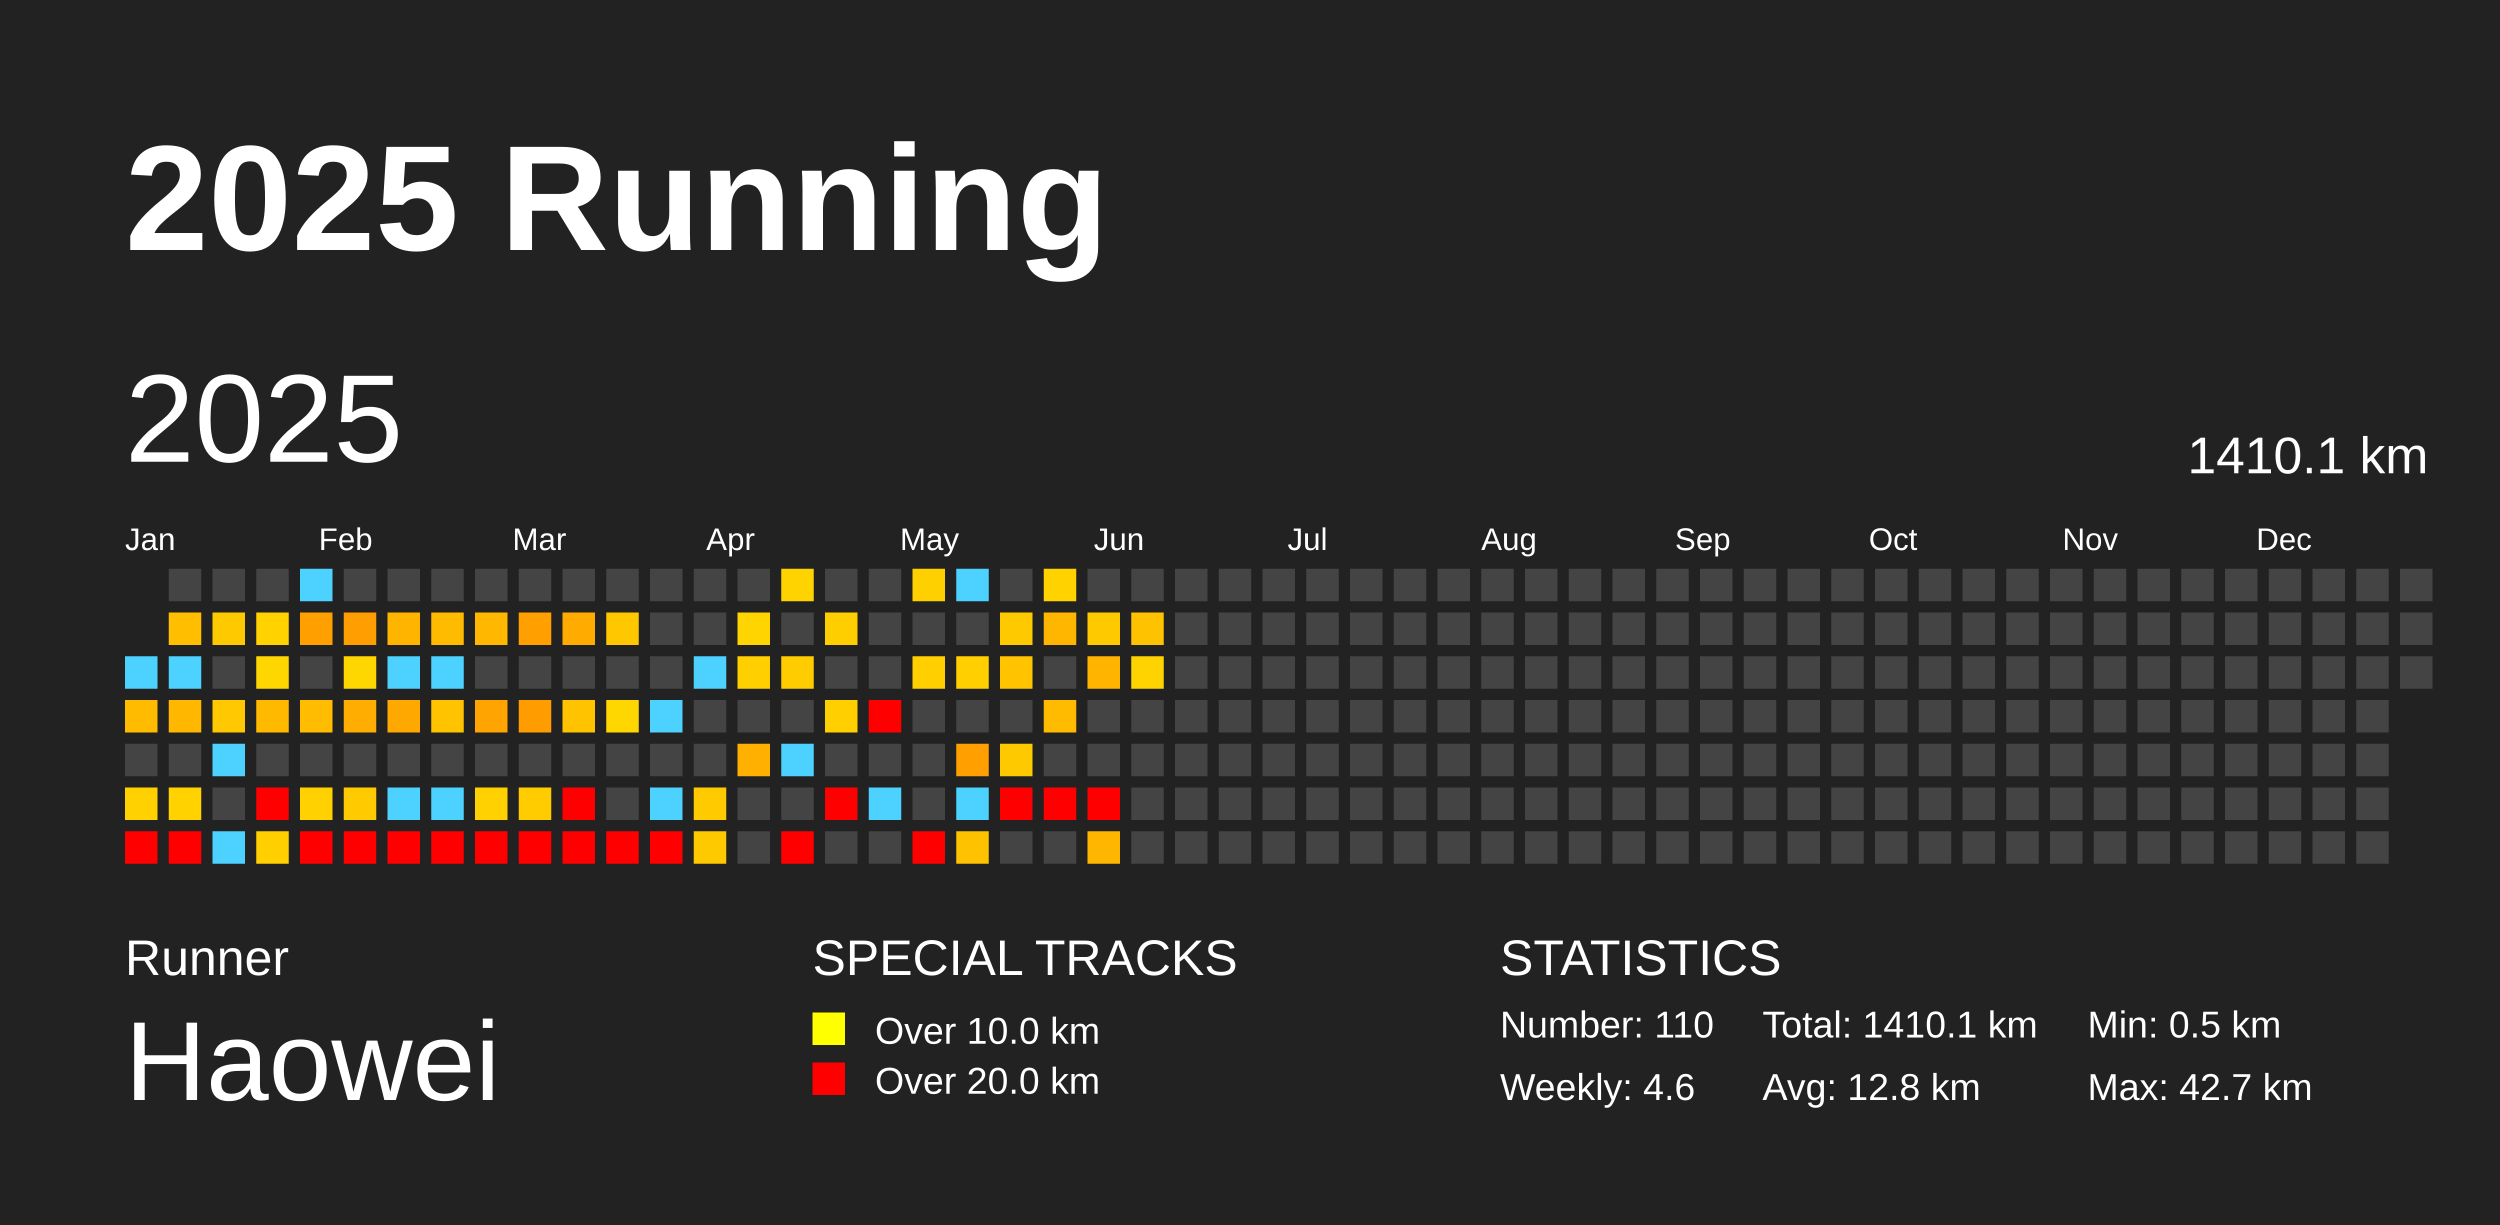
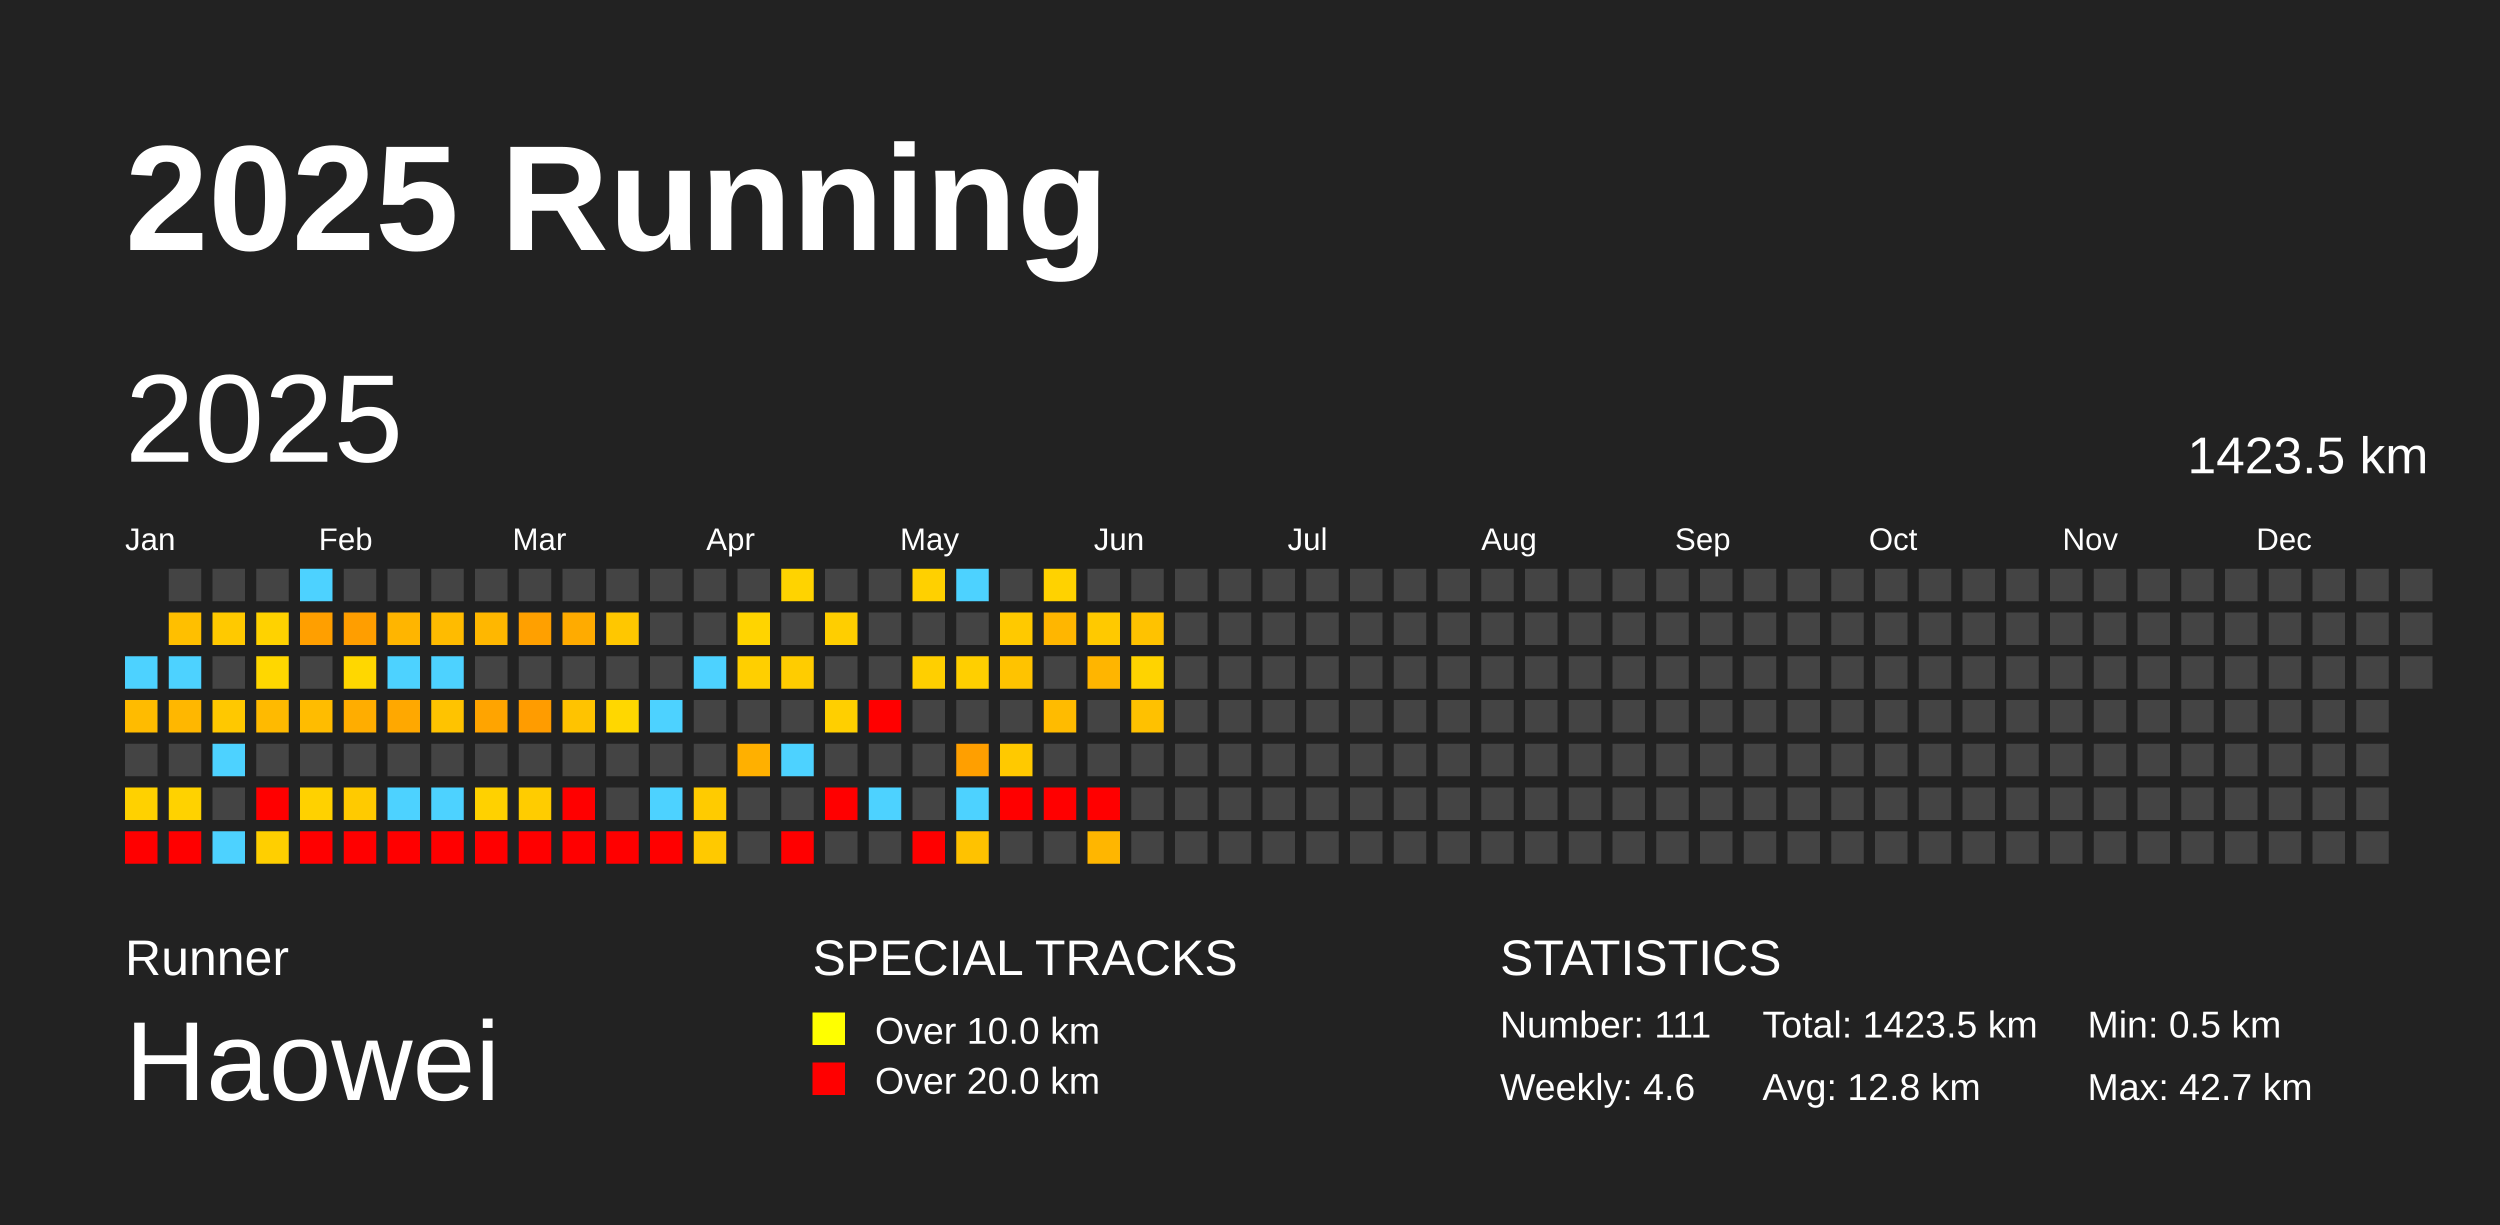
<svg xmlns="http://www.w3.org/2000/svg" baseProfile="full" height="98mm" version="1.1" viewBox="0,0,200,98" width="200mm">
  <defs />
  <rect fill="#222222" height="98" width="200" x="0" y="0" />
  <text fill="#FFFFFF" style="font-size:12px; font-family:Arial; font-weight:bold;" x="10" y="20">2025 Running</text>
  <text fill="#FFFFFF" style="font-size:4px; font-family:Arial" x="10" y="78">Runner</text>
  <text fill="#FFFFFF" style="font-size:9px; font-family:Arial" x="10" y="88">Haowei</text>
  <text fill="#FFFFFF" style="font-size:4px; font-family:Arial" x="65" y="78">SPECIAL TRACKS</text>
  <rect fill="yellow" height="2.6" width="2.6" x="65" y="81" />
  <text fill="#FFFFFF" style="font-size:3px; font-family:Arial" x="70" y="83.5">Over 10.0 km</text>
  <rect fill="red" height="2.6" width="2.6" x="65" y="85" />
  <text fill="#FFFFFF" style="font-size:3px; font-family:Arial" x="70" y="87.5">Over 20.0 km</text>
  <text fill="#FFFFFF" style="font-size:4px; font-family:Arial" x="120" y="78">STATISTICS</text>
-   <text fill="#FFFFFF" style="font-size:3px; font-family:Arial" x="120" y="83">Number: 110</text>
+   <text fill="#FFFFFF" style="font-size:3px; font-family:Arial" x="120" y="83">Number: 111</text>
  <text fill="#FFFFFF" style="font-size:3px; font-family:Arial" x="120" y="88">Weekly: 4.6</text>
-   <text fill="#FFFFFF" style="font-size:3px; font-family:Arial" x="141" y="83">Total: 1410.1 km</text>
+   <text fill="#FFFFFF" style="font-size:3px; font-family:Arial" x="141" y="83">Total: 1423.5 km</text>
  <text fill="#FFFFFF" style="font-size:3px; font-family:Arial" x="141" y="88">Avg: 12.8 km</text>
  <text fill="#FFFFFF" style="font-size:3px; font-family:Arial" x="167" y="83">Min: 0.5 km</text>
  <text fill="#FFFFFF" style="font-size:3px; font-family:Arial" x="167" y="88">Max: 42.7 km</text>
  <text dominant-baseline="hanging" fill="#FFFFFF" style="font-size:10.0px; font-family:Arial;" x="10" y="30">2025</text>
-   <text dominant-baseline="hanging" fill="#FFFFFF" style="font-size:4.125px; font-family:Arial;" x="175" y="35">1410.1 km</text>
+   <text dominant-baseline="hanging" fill="#FFFFFF" style="font-size:4.125px; font-family:Arial;" x="175" y="35">1423.5 km</text>
  <text fill="#FFFFFF" style="font-size:2.5px; font-family:Arial" x="10.0" y="44">Jan</text>
  <text fill="#FFFFFF" style="font-size:2.5px; font-family:Arial" x="25.5" y="44">Feb</text>
  <text fill="#FFFFFF" style="font-size:2.5px; font-family:Arial" x="41.0" y="44">Mar</text>
  <text fill="#FFFFFF" style="font-size:2.5px; font-family:Arial" x="56.5" y="44">Apr</text>
  <text fill="#FFFFFF" style="font-size:2.5px; font-family:Arial" x="72.0" y="44">May</text>
  <text fill="#FFFFFF" style="font-size:2.5px; font-family:Arial" x="87.5" y="44">Jun</text>
  <text fill="#FFFFFF" style="font-size:2.5px; font-family:Arial" x="103.0" y="44">Jul</text>
  <text fill="#FFFFFF" style="font-size:2.5px; font-family:Arial" x="118.5" y="44">Aug</text>
  <text fill="#FFFFFF" style="font-size:2.5px; font-family:Arial" x="134.0" y="44">Sep</text>
  <text fill="#FFFFFF" style="font-size:2.5px; font-family:Arial" x="149.5" y="44">Oct</text>
  <text fill="#FFFFFF" style="font-size:2.5px; font-family:Arial" x="165.0" y="44">Nov</text>
  <text fill="#FFFFFF" style="font-size:2.5px; font-family:Arial" x="180.5" y="44">Dec</text>
  <rect fill="#4dd2ff" height="2.6" width="2.6" x="10.0" y="52.5" />
  <rect fill="#ffbb00" height="2.6" width="2.6" x="10.0" y="56.0" />
  <rect fill="#444444" height="2.6" width="2.6" x="10.0" y="59.5" />
  <rect fill="#ffd100" height="2.6" width="2.6" x="10.0" y="63.0" />
  <rect fill="red" height="2.6" width="2.6" x="10.0" y="66.5" />
  <rect fill="#444444" height="2.6" width="2.6" x="13.5" y="45.5" />
  <rect fill="#ffbf00" height="2.6" width="2.6" x="13.5" y="49.0" />
  <rect fill="#4dd2ff" height="2.6" width="2.6" x="13.5" y="52.5" />
  <rect fill="#ffb700" height="2.6" width="2.6" x="13.5" y="56.0" />
  <rect fill="#444444" height="2.6" width="2.6" x="13.5" y="59.5" />
  <rect fill="#ffd200" height="2.6" width="2.6" x="13.5" y="63.0" />
  <rect fill="red" height="2.6" width="2.6" x="13.5" y="66.5" />
  <rect fill="#444444" height="2.6" width="2.6" x="17.0" y="45.5" />
  <rect fill="#ffc900" height="2.6" width="2.6" x="17.0" y="49.0" />
  <rect fill="#444444" height="2.6" width="2.6" x="17.0" y="52.5" />
  <rect fill="#ffc800" height="2.6" width="2.6" x="17.0" y="56.0" />
  <rect fill="#4dd2ff" height="2.6" width="2.6" x="17.0" y="59.5" />
  <rect fill="#444444" height="2.6" width="2.6" x="17.0" y="63.0" />
  <rect fill="#4dd2ff" height="2.6" width="2.6" x="17.0" y="66.5" />
  <rect fill="#444444" height="2.6" width="2.6" x="20.5" y="45.5" />
  <rect fill="#ffd200" height="2.6" width="2.6" x="20.5" y="49.0" />
  <rect fill="#ffd700" height="2.6" width="2.6" x="20.5" y="52.5" />
  <rect fill="#ffba00" height="2.6" width="2.6" x="20.5" y="56.0" />
  <rect fill="#444444" height="2.6" width="2.6" x="20.5" y="59.5" />
  <rect fill="red" height="2.6" width="2.6" x="20.5" y="63.0" />
  <rect fill="#ffcf00" height="2.6" width="2.6" x="20.5" y="66.5" />
  <rect fill="#4dd2ff" height="2.6" width="2.6" x="24.0" y="45.5" />
  <rect fill="#ff9f00" height="2.6" width="2.6" x="24.0" y="49.0" />
  <rect fill="#444444" height="2.6" width="2.6" x="24.0" y="52.5" />
  <rect fill="#ffbc00" height="2.6" width="2.6" x="24.0" y="56.0" />
  <rect fill="#444444" height="2.6" width="2.6" x="24.0" y="59.5" />
  <rect fill="#ffd100" height="2.6" width="2.6" x="24.0" y="63.0" />
  <rect fill="red" height="2.6" width="2.6" x="24.0" y="66.5" />
  <rect fill="#444444" height="2.6" width="2.6" x="27.5" y="45.5" />
  <rect fill="#ff9e00" height="2.6" width="2.6" x="27.5" y="49.0" />
  <rect fill="#ffd700" height="2.6" width="2.6" x="27.5" y="52.5" />
  <rect fill="#ffad00" height="2.6" width="2.6" x="27.5" y="56.0" />
  <rect fill="#444444" height="2.6" width="2.6" x="27.5" y="59.5" />
  <rect fill="#ffca00" height="2.6" width="2.6" x="27.5" y="63.0" />
  <rect fill="red" height="2.6" width="2.6" x="27.5" y="66.5" />
  <rect fill="#444444" height="2.6" width="2.6" x="31.0" y="45.5" />
  <rect fill="#ffb500" height="2.6" width="2.6" x="31.0" y="49.0" />
  <rect fill="#4dd2ff" height="2.6" width="2.6" x="31.0" y="52.5" />
  <rect fill="#ffa800" height="2.6" width="2.6" x="31.0" y="56.0" />
  <rect fill="#444444" height="2.6" width="2.6" x="31.0" y="59.5" />
  <rect fill="#4dd2ff" height="2.6" width="2.6" x="31.0" y="63.0" />
  <rect fill="red" height="2.6" width="2.6" x="31.0" y="66.5" />
  <rect fill="#444444" height="2.6" width="2.6" x="34.5" y="45.5" />
  <rect fill="#ffbb00" height="2.6" width="2.6" x="34.5" y="49.0" />
  <rect fill="#4dd2ff" height="2.6" width="2.6" x="34.5" y="52.5" />
  <rect fill="#ffc300" height="2.6" width="2.6" x="34.5" y="56.0" />
  <rect fill="#444444" height="2.6" width="2.6" x="34.5" y="59.5" />
  <rect fill="#4dd2ff" height="2.6" width="2.6" x="34.5" y="63.0" />
  <rect fill="red" height="2.6" width="2.6" x="34.5" y="66.5" />
  <rect fill="#444444" height="2.6" width="2.6" x="38.0" y="45.5" />
  <rect fill="#ffb700" height="2.6" width="2.6" x="38.0" y="49.0" />
  <rect fill="#444444" height="2.6" width="2.6" x="38.0" y="52.5" />
  <rect fill="#ffa400" height="2.6" width="2.6" x="38.0" y="56.0" />
  <rect fill="#444444" height="2.6" width="2.6" x="38.0" y="59.5" />
  <rect fill="#ffd100" height="2.6" width="2.6" x="38.0" y="63.0" />
  <rect fill="red" height="2.6" width="2.6" x="38.0" y="66.5" />
  <rect fill="#444444" height="2.6" width="2.6" x="41.5" y="45.5" />
  <rect fill="#ffa000" height="2.6" width="2.6" x="41.5" y="49.0" />
  <rect fill="#444444" height="2.6" width="2.6" x="41.5" y="52.5" />
  <rect fill="#ff9c00" height="2.6" width="2.6" x="41.5" y="56.0" />
  <rect fill="#444444" height="2.6" width="2.6" x="41.5" y="59.5" />
  <rect fill="#ffcc00" height="2.6" width="2.6" x="41.5" y="63.0" />
  <rect fill="red" height="2.6" width="2.6" x="41.5" y="66.5" />
  <rect fill="#444444" height="2.6" width="2.6" x="45.0" y="45.5" />
  <rect fill="#ffab00" height="2.6" width="2.6" x="45.0" y="49.0" />
  <rect fill="#444444" height="2.6" width="2.6" x="45.0" y="52.5" />
  <rect fill="#ffc300" height="2.6" width="2.6" x="45.0" y="56.0" />
  <rect fill="#444444" height="2.6" width="2.6" x="45.0" y="59.5" />
  <rect fill="red" height="2.6" width="2.6" x="45.0" y="63.0" />
  <rect fill="red" height="2.6" width="2.6" x="45.0" y="66.5" />
  <rect fill="#444444" height="2.6" width="2.6" x="48.5" y="45.5" />
  <rect fill="#ffc700" height="2.6" width="2.6" x="48.5" y="49.0" />
  <rect fill="#444444" height="2.6" width="2.6" x="48.5" y="52.5" />
  <rect fill="#ffd700" height="2.6" width="2.6" x="48.5" y="56.0" />
  <rect fill="#444444" height="2.6" width="2.6" x="48.5" y="59.5" />
  <rect fill="#444444" height="2.6" width="2.6" x="48.5" y="63.0" />
  <rect fill="red" height="2.6" width="2.6" x="48.5" y="66.5" />
  <rect fill="#444444" height="2.6" width="2.6" x="52.0" y="45.5" />
  <rect fill="#444444" height="2.6" width="2.6" x="52.0" y="49.0" />
  <rect fill="#444444" height="2.6" width="2.6" x="52.0" y="52.5" />
  <rect fill="#4dd2ff" height="2.6" width="2.6" x="52.0" y="56.0" />
  <rect fill="#444444" height="2.6" width="2.6" x="52.0" y="59.5" />
  <rect fill="#4dd2ff" height="2.6" width="2.6" x="52.0" y="63.0" />
  <rect fill="red" height="2.6" width="2.6" x="52.0" y="66.5" />
  <rect fill="#444444" height="2.6" width="2.6" x="55.5" y="45.5" />
  <rect fill="#444444" height="2.6" width="2.6" x="55.5" y="49.0" />
  <rect fill="#4dd2ff" height="2.6" width="2.6" x="55.5" y="52.5" />
  <rect fill="#444444" height="2.6" width="2.6" x="55.5" y="56.0" />
  <rect fill="#444444" height="2.6" width="2.6" x="55.5" y="59.5" />
  <rect fill="#ffcb00" height="2.6" width="2.6" x="55.5" y="63.0" />
  <rect fill="#ffc900" height="2.6" width="2.6" x="55.5" y="66.5" />
  <rect fill="#444444" height="2.6" width="2.6" x="59.0" y="45.5" />
  <rect fill="#ffd400" height="2.6" width="2.6" x="59.0" y="49.0" />
  <rect fill="#ffcf00" height="2.6" width="2.6" x="59.0" y="52.5" />
  <rect fill="#444444" height="2.6" width="2.6" x="59.0" y="56.0" />
  <rect fill="#ffb000" height="2.6" width="2.6" x="59.0" y="59.5" />
  <rect fill="#444444" height="2.6" width="2.6" x="59.0" y="63.0" />
  <rect fill="#444444" height="2.6" width="2.6" x="59.0" y="66.5" />
  <rect fill="#ffd300" height="2.6" width="2.6" x="62.5" y="45.5" />
  <rect fill="#444444" height="2.6" width="2.6" x="62.5" y="49.0" />
  <rect fill="#ffcc00" height="2.6" width="2.6" x="62.5" y="52.5" />
  <rect fill="#444444" height="2.6" width="2.6" x="62.5" y="56.0" />
  <rect fill="#4dd2ff" height="2.6" width="2.6" x="62.5" y="59.5" />
  <rect fill="#444444" height="2.6" width="2.6" x="62.5" y="63.0" />
  <rect fill="red" height="2.6" width="2.6" x="62.5" y="66.5" />
  <rect fill="#444444" height="2.6" width="2.6" x="66.0" y="45.5" />
  <rect fill="#ffce00" height="2.6" width="2.6" x="66.0" y="49.0" />
  <rect fill="#444444" height="2.6" width="2.6" x="66.0" y="52.5" />
  <rect fill="#ffcf00" height="2.6" width="2.6" x="66.0" y="56.0" />
  <rect fill="#444444" height="2.6" width="2.6" x="66.0" y="59.5" />
  <rect fill="red" height="2.6" width="2.6" x="66.0" y="63.0" />
  <rect fill="#444444" height="2.6" width="2.6" x="66.0" y="66.5" />
  <rect fill="#444444" height="2.6" width="2.6" x="69.5" y="45.5" />
  <rect fill="#444444" height="2.6" width="2.6" x="69.5" y="49.0" />
  <rect fill="#444444" height="2.6" width="2.6" x="69.5" y="52.5" />
  <rect fill="red" height="2.6" width="2.6" x="69.5" y="56.0" />
  <rect fill="#444444" height="2.6" width="2.6" x="69.5" y="59.5" />
  <rect fill="#4dd2ff" height="2.6" width="2.6" x="69.5" y="63.0" />
  <rect fill="#444444" height="2.6" width="2.6" x="69.5" y="66.5" />
  <rect fill="#ffd000" height="2.6" width="2.6" x="73.0" y="45.5" />
  <rect fill="#444444" height="2.6" width="2.6" x="73.0" y="49.0" />
  <rect fill="#ffcf00" height="2.6" width="2.6" x="73.0" y="52.5" />
  <rect fill="#444444" height="2.6" width="2.6" x="73.0" y="56.0" />
  <rect fill="#444444" height="2.6" width="2.6" x="73.0" y="59.5" />
  <rect fill="#444444" height="2.6" width="2.6" x="73.0" y="63.0" />
  <rect fill="red" height="2.6" width="2.6" x="73.0" y="66.5" />
  <rect fill="#4dd2ff" height="2.6" width="2.6" x="76.5" y="45.5" />
  <rect fill="#444444" height="2.6" width="2.6" x="76.5" y="49.0" />
  <rect fill="#ffcf00" height="2.6" width="2.6" x="76.5" y="52.5" />
  <rect fill="#444444" height="2.6" width="2.6" x="76.5" y="56.0" />
  <rect fill="#ff9f00" height="2.6" width="2.6" x="76.5" y="59.5" />
  <rect fill="#4dd2ff" height="2.6" width="2.6" x="76.5" y="63.0" />
  <rect fill="#ffc200" height="2.6" width="2.6" x="76.5" y="66.5" />
  <rect fill="#444444" height="2.6" width="2.6" x="80.0" y="45.5" />
  <rect fill="#ffc900" height="2.6" width="2.6" x="80.0" y="49.0" />
  <rect fill="#ffc300" height="2.6" width="2.6" x="80.0" y="52.5" />
  <rect fill="#444444" height="2.6" width="2.6" x="80.0" y="56.0" />
  <rect fill="#ffc900" height="2.6" width="2.6" x="80.0" y="59.5" />
  <rect fill="red" height="2.6" width="2.6" x="80.0" y="63.0" />
  <rect fill="#444444" height="2.6" width="2.6" x="80.0" y="66.5" />
  <rect fill="#ffd200" height="2.6" width="2.6" x="83.5" y="45.5" />
  <rect fill="#ffb600" height="2.6" width="2.6" x="83.5" y="49.0" />
  <rect fill="#444444" height="2.6" width="2.6" x="83.5" y="52.5" />
  <rect fill="#ffbb00" height="2.6" width="2.6" x="83.5" y="56.0" />
  <rect fill="#444444" height="2.6" width="2.6" x="83.5" y="59.5" />
  <rect fill="red" height="2.6" width="2.6" x="83.5" y="63.0" />
  <rect fill="#444444" height="2.6" width="2.6" x="83.5" y="66.5" />
  <rect fill="#444444" height="2.6" width="2.6" x="87.0" y="45.5" />
  <rect fill="#ffc900" height="2.6" width="2.6" x="87.0" y="49.0" />
  <rect fill="#ffb500" height="2.6" width="2.6" x="87.0" y="52.5" />
  <rect fill="#444444" height="2.6" width="2.6" x="87.0" y="56.0" />
  <rect fill="#444444" height="2.6" width="2.6" x="87.0" y="59.5" />
  <rect fill="red" height="2.6" width="2.6" x="87.0" y="63.0" />
  <rect fill="#ffb600" height="2.6" width="2.6" x="87.0" y="66.5" />
  <rect fill="#444444" height="2.6" width="2.6" x="90.5" y="45.5" />
  <rect fill="#ffc200" height="2.6" width="2.6" x="90.5" y="49.0" />
  <rect fill="#ffd300" height="2.6" width="2.6" x="90.5" y="52.5" />
-   <rect fill="#444444" height="2.6" width="2.6" x="90.5" y="56.0" />
+   <rect fill="#ffc100" height="2.6" width="2.6" x="90.5" y="56.0" />
  <rect fill="#444444" height="2.6" width="2.6" x="90.5" y="59.5" />
  <rect fill="#444444" height="2.6" width="2.6" x="90.5" y="63.0" />
  <rect fill="#444444" height="2.6" width="2.6" x="90.5" y="66.5" />
  <rect fill="#444444" height="2.6" width="2.6" x="94.0" y="45.5" />
  <rect fill="#444444" height="2.6" width="2.6" x="94.0" y="49.0" />
  <rect fill="#444444" height="2.6" width="2.6" x="94.0" y="52.5" />
  <rect fill="#444444" height="2.6" width="2.6" x="94.0" y="56.0" />
  <rect fill="#444444" height="2.6" width="2.6" x="94.0" y="59.5" />
  <rect fill="#444444" height="2.6" width="2.6" x="94.0" y="63.0" />
  <rect fill="#444444" height="2.6" width="2.6" x="94.0" y="66.5" />
  <rect fill="#444444" height="2.6" width="2.6" x="97.5" y="45.5" />
  <rect fill="#444444" height="2.6" width="2.6" x="97.5" y="49.0" />
  <rect fill="#444444" height="2.6" width="2.6" x="97.5" y="52.5" />
  <rect fill="#444444" height="2.6" width="2.6" x="97.5" y="56.0" />
  <rect fill="#444444" height="2.6" width="2.6" x="97.5" y="59.5" />
  <rect fill="#444444" height="2.6" width="2.6" x="97.5" y="63.0" />
  <rect fill="#444444" height="2.6" width="2.6" x="97.5" y="66.5" />
  <rect fill="#444444" height="2.6" width="2.6" x="101.0" y="45.5" />
  <rect fill="#444444" height="2.6" width="2.6" x="101.0" y="49.0" />
  <rect fill="#444444" height="2.6" width="2.6" x="101.0" y="52.5" />
  <rect fill="#444444" height="2.6" width="2.6" x="101.0" y="56.0" />
  <rect fill="#444444" height="2.6" width="2.6" x="101.0" y="59.5" />
  <rect fill="#444444" height="2.6" width="2.6" x="101.0" y="63.0" />
  <rect fill="#444444" height="2.6" width="2.6" x="101.0" y="66.5" />
  <rect fill="#444444" height="2.6" width="2.6" x="104.5" y="45.5" />
  <rect fill="#444444" height="2.6" width="2.6" x="104.5" y="49.0" />
  <rect fill="#444444" height="2.6" width="2.6" x="104.5" y="52.5" />
  <rect fill="#444444" height="2.6" width="2.6" x="104.5" y="56.0" />
  <rect fill="#444444" height="2.6" width="2.6" x="104.5" y="59.5" />
  <rect fill="#444444" height="2.6" width="2.6" x="104.5" y="63.0" />
  <rect fill="#444444" height="2.6" width="2.6" x="104.5" y="66.5" />
  <rect fill="#444444" height="2.6" width="2.6" x="108.0" y="45.5" />
  <rect fill="#444444" height="2.6" width="2.6" x="108.0" y="49.0" />
  <rect fill="#444444" height="2.6" width="2.6" x="108.0" y="52.5" />
  <rect fill="#444444" height="2.6" width="2.6" x="108.0" y="56.0" />
  <rect fill="#444444" height="2.6" width="2.6" x="108.0" y="59.5" />
  <rect fill="#444444" height="2.6" width="2.6" x="108.0" y="63.0" />
  <rect fill="#444444" height="2.6" width="2.6" x="108.0" y="66.5" />
  <rect fill="#444444" height="2.6" width="2.6" x="111.5" y="45.5" />
  <rect fill="#444444" height="2.6" width="2.6" x="111.5" y="49.0" />
  <rect fill="#444444" height="2.6" width="2.6" x="111.5" y="52.5" />
  <rect fill="#444444" height="2.6" width="2.6" x="111.5" y="56.0" />
  <rect fill="#444444" height="2.6" width="2.6" x="111.5" y="59.5" />
  <rect fill="#444444" height="2.6" width="2.6" x="111.5" y="63.0" />
  <rect fill="#444444" height="2.6" width="2.6" x="111.5" y="66.5" />
  <rect fill="#444444" height="2.6" width="2.6" x="115.0" y="45.5" />
  <rect fill="#444444" height="2.6" width="2.6" x="115.0" y="49.0" />
  <rect fill="#444444" height="2.6" width="2.6" x="115.0" y="52.5" />
  <rect fill="#444444" height="2.6" width="2.6" x="115.0" y="56.0" />
  <rect fill="#444444" height="2.6" width="2.6" x="115.0" y="59.5" />
  <rect fill="#444444" height="2.6" width="2.6" x="115.0" y="63.0" />
  <rect fill="#444444" height="2.6" width="2.6" x="115.0" y="66.5" />
  <rect fill="#444444" height="2.6" width="2.6" x="118.5" y="45.5" />
  <rect fill="#444444" height="2.6" width="2.6" x="118.5" y="49.0" />
  <rect fill="#444444" height="2.6" width="2.6" x="118.5" y="52.5" />
  <rect fill="#444444" height="2.6" width="2.6" x="118.5" y="56.0" />
  <rect fill="#444444" height="2.6" width="2.6" x="118.5" y="59.5" />
  <rect fill="#444444" height="2.6" width="2.6" x="118.5" y="63.0" />
  <rect fill="#444444" height="2.6" width="2.6" x="118.5" y="66.5" />
  <rect fill="#444444" height="2.6" width="2.6" x="122.0" y="45.5" />
  <rect fill="#444444" height="2.6" width="2.6" x="122.0" y="49.0" />
  <rect fill="#444444" height="2.6" width="2.6" x="122.0" y="52.5" />
  <rect fill="#444444" height="2.6" width="2.6" x="122.0" y="56.0" />
  <rect fill="#444444" height="2.6" width="2.6" x="122.0" y="59.5" />
  <rect fill="#444444" height="2.6" width="2.6" x="122.0" y="63.0" />
  <rect fill="#444444" height="2.6" width="2.6" x="122.0" y="66.5" />
  <rect fill="#444444" height="2.6" width="2.6" x="125.5" y="45.5" />
  <rect fill="#444444" height="2.6" width="2.6" x="125.5" y="49.0" />
  <rect fill="#444444" height="2.6" width="2.6" x="125.5" y="52.5" />
  <rect fill="#444444" height="2.6" width="2.6" x="125.5" y="56.0" />
  <rect fill="#444444" height="2.6" width="2.6" x="125.5" y="59.5" />
  <rect fill="#444444" height="2.6" width="2.6" x="125.5" y="63.0" />
  <rect fill="#444444" height="2.6" width="2.6" x="125.5" y="66.5" />
  <rect fill="#444444" height="2.6" width="2.6" x="129.0" y="45.5" />
  <rect fill="#444444" height="2.6" width="2.6" x="129.0" y="49.0" />
  <rect fill="#444444" height="2.6" width="2.6" x="129.0" y="52.5" />
  <rect fill="#444444" height="2.6" width="2.6" x="129.0" y="56.0" />
  <rect fill="#444444" height="2.6" width="2.6" x="129.0" y="59.5" />
  <rect fill="#444444" height="2.6" width="2.6" x="129.0" y="63.0" />
  <rect fill="#444444" height="2.6" width="2.6" x="129.0" y="66.5" />
  <rect fill="#444444" height="2.6" width="2.6" x="132.5" y="45.5" />
  <rect fill="#444444" height="2.6" width="2.6" x="132.5" y="49.0" />
  <rect fill="#444444" height="2.6" width="2.6" x="132.5" y="52.5" />
  <rect fill="#444444" height="2.6" width="2.6" x="132.5" y="56.0" />
  <rect fill="#444444" height="2.6" width="2.6" x="132.5" y="59.5" />
  <rect fill="#444444" height="2.6" width="2.6" x="132.5" y="63.0" />
  <rect fill="#444444" height="2.6" width="2.6" x="132.5" y="66.5" />
  <rect fill="#444444" height="2.6" width="2.6" x="136.0" y="45.5" />
  <rect fill="#444444" height="2.6" width="2.6" x="136.0" y="49.0" />
  <rect fill="#444444" height="2.6" width="2.6" x="136.0" y="52.5" />
  <rect fill="#444444" height="2.6" width="2.6" x="136.0" y="56.0" />
  <rect fill="#444444" height="2.6" width="2.6" x="136.0" y="59.5" />
  <rect fill="#444444" height="2.6" width="2.6" x="136.0" y="63.0" />
  <rect fill="#444444" height="2.6" width="2.6" x="136.0" y="66.5" />
  <rect fill="#444444" height="2.6" width="2.6" x="139.5" y="45.5" />
  <rect fill="#444444" height="2.6" width="2.6" x="139.5" y="49.0" />
  <rect fill="#444444" height="2.6" width="2.6" x="139.5" y="52.5" />
  <rect fill="#444444" height="2.6" width="2.6" x="139.5" y="56.0" />
  <rect fill="#444444" height="2.6" width="2.6" x="139.5" y="59.5" />
  <rect fill="#444444" height="2.6" width="2.6" x="139.5" y="63.0" />
  <rect fill="#444444" height="2.6" width="2.6" x="139.5" y="66.5" />
  <rect fill="#444444" height="2.6" width="2.6" x="143.0" y="45.5" />
  <rect fill="#444444" height="2.6" width="2.6" x="143.0" y="49.0" />
  <rect fill="#444444" height="2.6" width="2.6" x="143.0" y="52.5" />
  <rect fill="#444444" height="2.6" width="2.6" x="143.0" y="56.0" />
  <rect fill="#444444" height="2.6" width="2.6" x="143.0" y="59.5" />
  <rect fill="#444444" height="2.6" width="2.6" x="143.0" y="63.0" />
  <rect fill="#444444" height="2.6" width="2.6" x="143.0" y="66.5" />
  <rect fill="#444444" height="2.6" width="2.6" x="146.5" y="45.5" />
  <rect fill="#444444" height="2.6" width="2.6" x="146.5" y="49.0" />
  <rect fill="#444444" height="2.6" width="2.6" x="146.5" y="52.5" />
  <rect fill="#444444" height="2.6" width="2.6" x="146.5" y="56.0" />
  <rect fill="#444444" height="2.6" width="2.6" x="146.5" y="59.5" />
  <rect fill="#444444" height="2.6" width="2.6" x="146.5" y="63.0" />
  <rect fill="#444444" height="2.6" width="2.6" x="146.5" y="66.5" />
  <rect fill="#444444" height="2.6" width="2.6" x="150.0" y="45.5" />
  <rect fill="#444444" height="2.6" width="2.6" x="150.0" y="49.0" />
  <rect fill="#444444" height="2.6" width="2.6" x="150.0" y="52.5" />
  <rect fill="#444444" height="2.6" width="2.6" x="150.0" y="56.0" />
  <rect fill="#444444" height="2.6" width="2.6" x="150.0" y="59.5" />
  <rect fill="#444444" height="2.6" width="2.6" x="150.0" y="63.0" />
  <rect fill="#444444" height="2.6" width="2.6" x="150.0" y="66.5" />
  <rect fill="#444444" height="2.6" width="2.6" x="153.5" y="45.5" />
  <rect fill="#444444" height="2.6" width="2.6" x="153.5" y="49.0" />
  <rect fill="#444444" height="2.6" width="2.6" x="153.5" y="52.5" />
  <rect fill="#444444" height="2.6" width="2.6" x="153.5" y="56.0" />
  <rect fill="#444444" height="2.6" width="2.6" x="153.5" y="59.5" />
  <rect fill="#444444" height="2.6" width="2.6" x="153.5" y="63.0" />
  <rect fill="#444444" height="2.6" width="2.6" x="153.5" y="66.5" />
  <rect fill="#444444" height="2.6" width="2.6" x="157.0" y="45.5" />
  <rect fill="#444444" height="2.6" width="2.6" x="157.0" y="49.0" />
  <rect fill="#444444" height="2.6" width="2.6" x="157.0" y="52.5" />
  <rect fill="#444444" height="2.6" width="2.6" x="157.0" y="56.0" />
  <rect fill="#444444" height="2.6" width="2.6" x="157.0" y="59.5" />
  <rect fill="#444444" height="2.6" width="2.6" x="157.0" y="63.0" />
  <rect fill="#444444" height="2.6" width="2.6" x="157.0" y="66.5" />
  <rect fill="#444444" height="2.6" width="2.6" x="160.5" y="45.5" />
  <rect fill="#444444" height="2.6" width="2.6" x="160.5" y="49.0" />
  <rect fill="#444444" height="2.6" width="2.6" x="160.5" y="52.5" />
  <rect fill="#444444" height="2.6" width="2.6" x="160.5" y="56.0" />
  <rect fill="#444444" height="2.6" width="2.6" x="160.5" y="59.5" />
  <rect fill="#444444" height="2.6" width="2.6" x="160.5" y="63.0" />
  <rect fill="#444444" height="2.6" width="2.6" x="160.5" y="66.5" />
  <rect fill="#444444" height="2.6" width="2.6" x="164.0" y="45.5" />
  <rect fill="#444444" height="2.6" width="2.6" x="164.0" y="49.0" />
  <rect fill="#444444" height="2.6" width="2.6" x="164.0" y="52.5" />
  <rect fill="#444444" height="2.6" width="2.6" x="164.0" y="56.0" />
  <rect fill="#444444" height="2.6" width="2.6" x="164.0" y="59.5" />
  <rect fill="#444444" height="2.6" width="2.6" x="164.0" y="63.0" />
  <rect fill="#444444" height="2.6" width="2.6" x="164.0" y="66.5" />
  <rect fill="#444444" height="2.6" width="2.6" x="167.5" y="45.5" />
  <rect fill="#444444" height="2.6" width="2.6" x="167.5" y="49.0" />
  <rect fill="#444444" height="2.6" width="2.6" x="167.5" y="52.5" />
  <rect fill="#444444" height="2.6" width="2.6" x="167.5" y="56.0" />
  <rect fill="#444444" height="2.6" width="2.6" x="167.5" y="59.5" />
  <rect fill="#444444" height="2.6" width="2.6" x="167.5" y="63.0" />
  <rect fill="#444444" height="2.6" width="2.6" x="167.5" y="66.5" />
  <rect fill="#444444" height="2.6" width="2.6" x="171.0" y="45.5" />
  <rect fill="#444444" height="2.6" width="2.6" x="171.0" y="49.0" />
  <rect fill="#444444" height="2.6" width="2.6" x="171.0" y="52.5" />
  <rect fill="#444444" height="2.6" width="2.6" x="171.0" y="56.0" />
  <rect fill="#444444" height="2.6" width="2.6" x="171.0" y="59.5" />
  <rect fill="#444444" height="2.6" width="2.6" x="171.0" y="63.0" />
  <rect fill="#444444" height="2.6" width="2.6" x="171.0" y="66.5" />
  <rect fill="#444444" height="2.6" width="2.6" x="174.5" y="45.5" />
  <rect fill="#444444" height="2.6" width="2.6" x="174.5" y="49.0" />
  <rect fill="#444444" height="2.6" width="2.6" x="174.5" y="52.5" />
  <rect fill="#444444" height="2.6" width="2.6" x="174.5" y="56.0" />
  <rect fill="#444444" height="2.6" width="2.6" x="174.5" y="59.5" />
  <rect fill="#444444" height="2.6" width="2.6" x="174.5" y="63.0" />
  <rect fill="#444444" height="2.6" width="2.6" x="174.5" y="66.5" />
  <rect fill="#444444" height="2.6" width="2.6" x="178.0" y="45.5" />
  <rect fill="#444444" height="2.6" width="2.6" x="178.0" y="49.0" />
  <rect fill="#444444" height="2.6" width="2.6" x="178.0" y="52.5" />
  <rect fill="#444444" height="2.6" width="2.6" x="178.0" y="56.0" />
  <rect fill="#444444" height="2.6" width="2.6" x="178.0" y="59.5" />
  <rect fill="#444444" height="2.6" width="2.6" x="178.0" y="63.0" />
  <rect fill="#444444" height="2.6" width="2.6" x="178.0" y="66.5" />
  <rect fill="#444444" height="2.6" width="2.6" x="181.5" y="45.5" />
  <rect fill="#444444" height="2.6" width="2.6" x="181.5" y="49.0" />
  <rect fill="#444444" height="2.6" width="2.6" x="181.5" y="52.5" />
  <rect fill="#444444" height="2.6" width="2.6" x="181.5" y="56.0" />
  <rect fill="#444444" height="2.6" width="2.6" x="181.5" y="59.5" />
  <rect fill="#444444" height="2.6" width="2.6" x="181.5" y="63.0" />
  <rect fill="#444444" height="2.6" width="2.6" x="181.5" y="66.5" />
  <rect fill="#444444" height="2.6" width="2.6" x="185.0" y="45.5" />
  <rect fill="#444444" height="2.6" width="2.6" x="185.0" y="49.0" />
  <rect fill="#444444" height="2.6" width="2.6" x="185.0" y="52.5" />
  <rect fill="#444444" height="2.6" width="2.6" x="185.0" y="56.0" />
  <rect fill="#444444" height="2.6" width="2.6" x="185.0" y="59.5" />
  <rect fill="#444444" height="2.6" width="2.6" x="185.0" y="63.0" />
  <rect fill="#444444" height="2.6" width="2.6" x="185.0" y="66.5" />
  <rect fill="#444444" height="2.6" width="2.6" x="188.5" y="45.5" />
  <rect fill="#444444" height="2.6" width="2.6" x="188.5" y="49.0" />
  <rect fill="#444444" height="2.6" width="2.6" x="188.5" y="52.5" />
  <rect fill="#444444" height="2.6" width="2.6" x="188.5" y="56.0" />
  <rect fill="#444444" height="2.6" width="2.6" x="188.5" y="59.5" />
  <rect fill="#444444" height="2.6" width="2.6" x="188.5" y="63.0" />
  <rect fill="#444444" height="2.6" width="2.6" x="188.5" y="66.5" />
  <rect fill="#444444" height="2.6" width="2.6" x="192.0" y="45.5" />
  <rect fill="#444444" height="2.6" width="2.6" x="192.0" y="49.0" />
  <rect fill="#444444" height="2.6" width="2.6" x="192.0" y="52.5" />
</svg>
